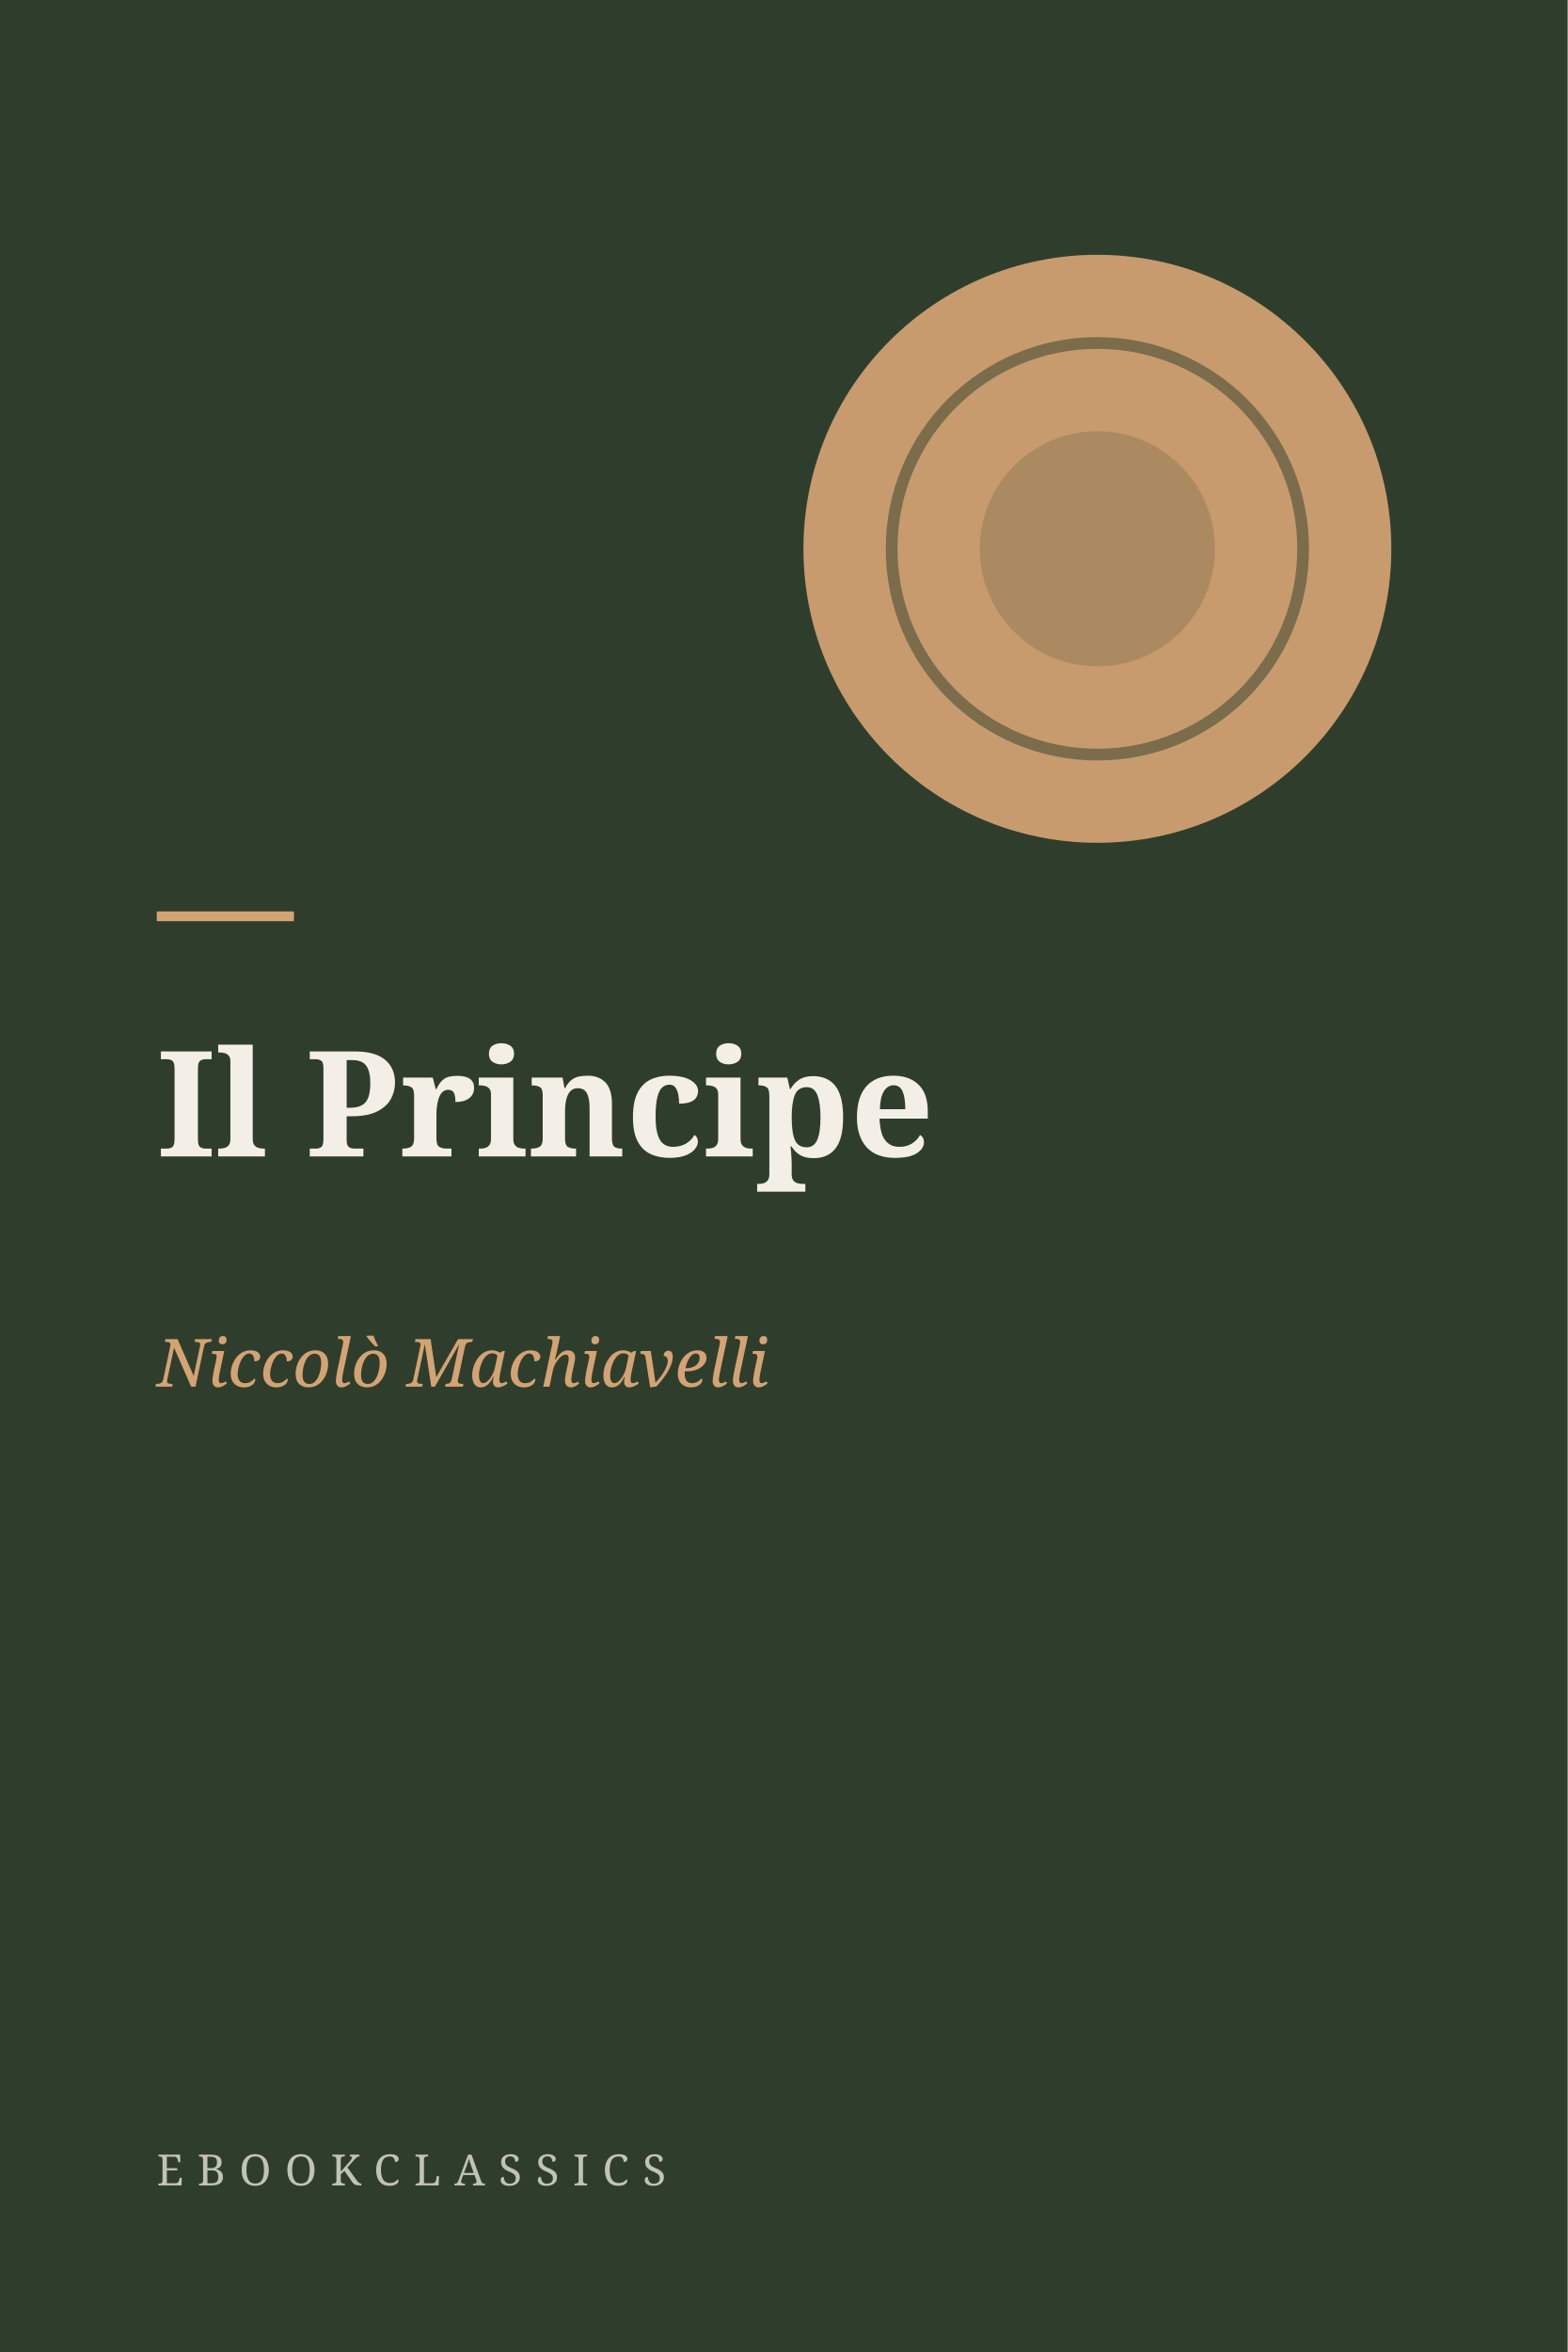
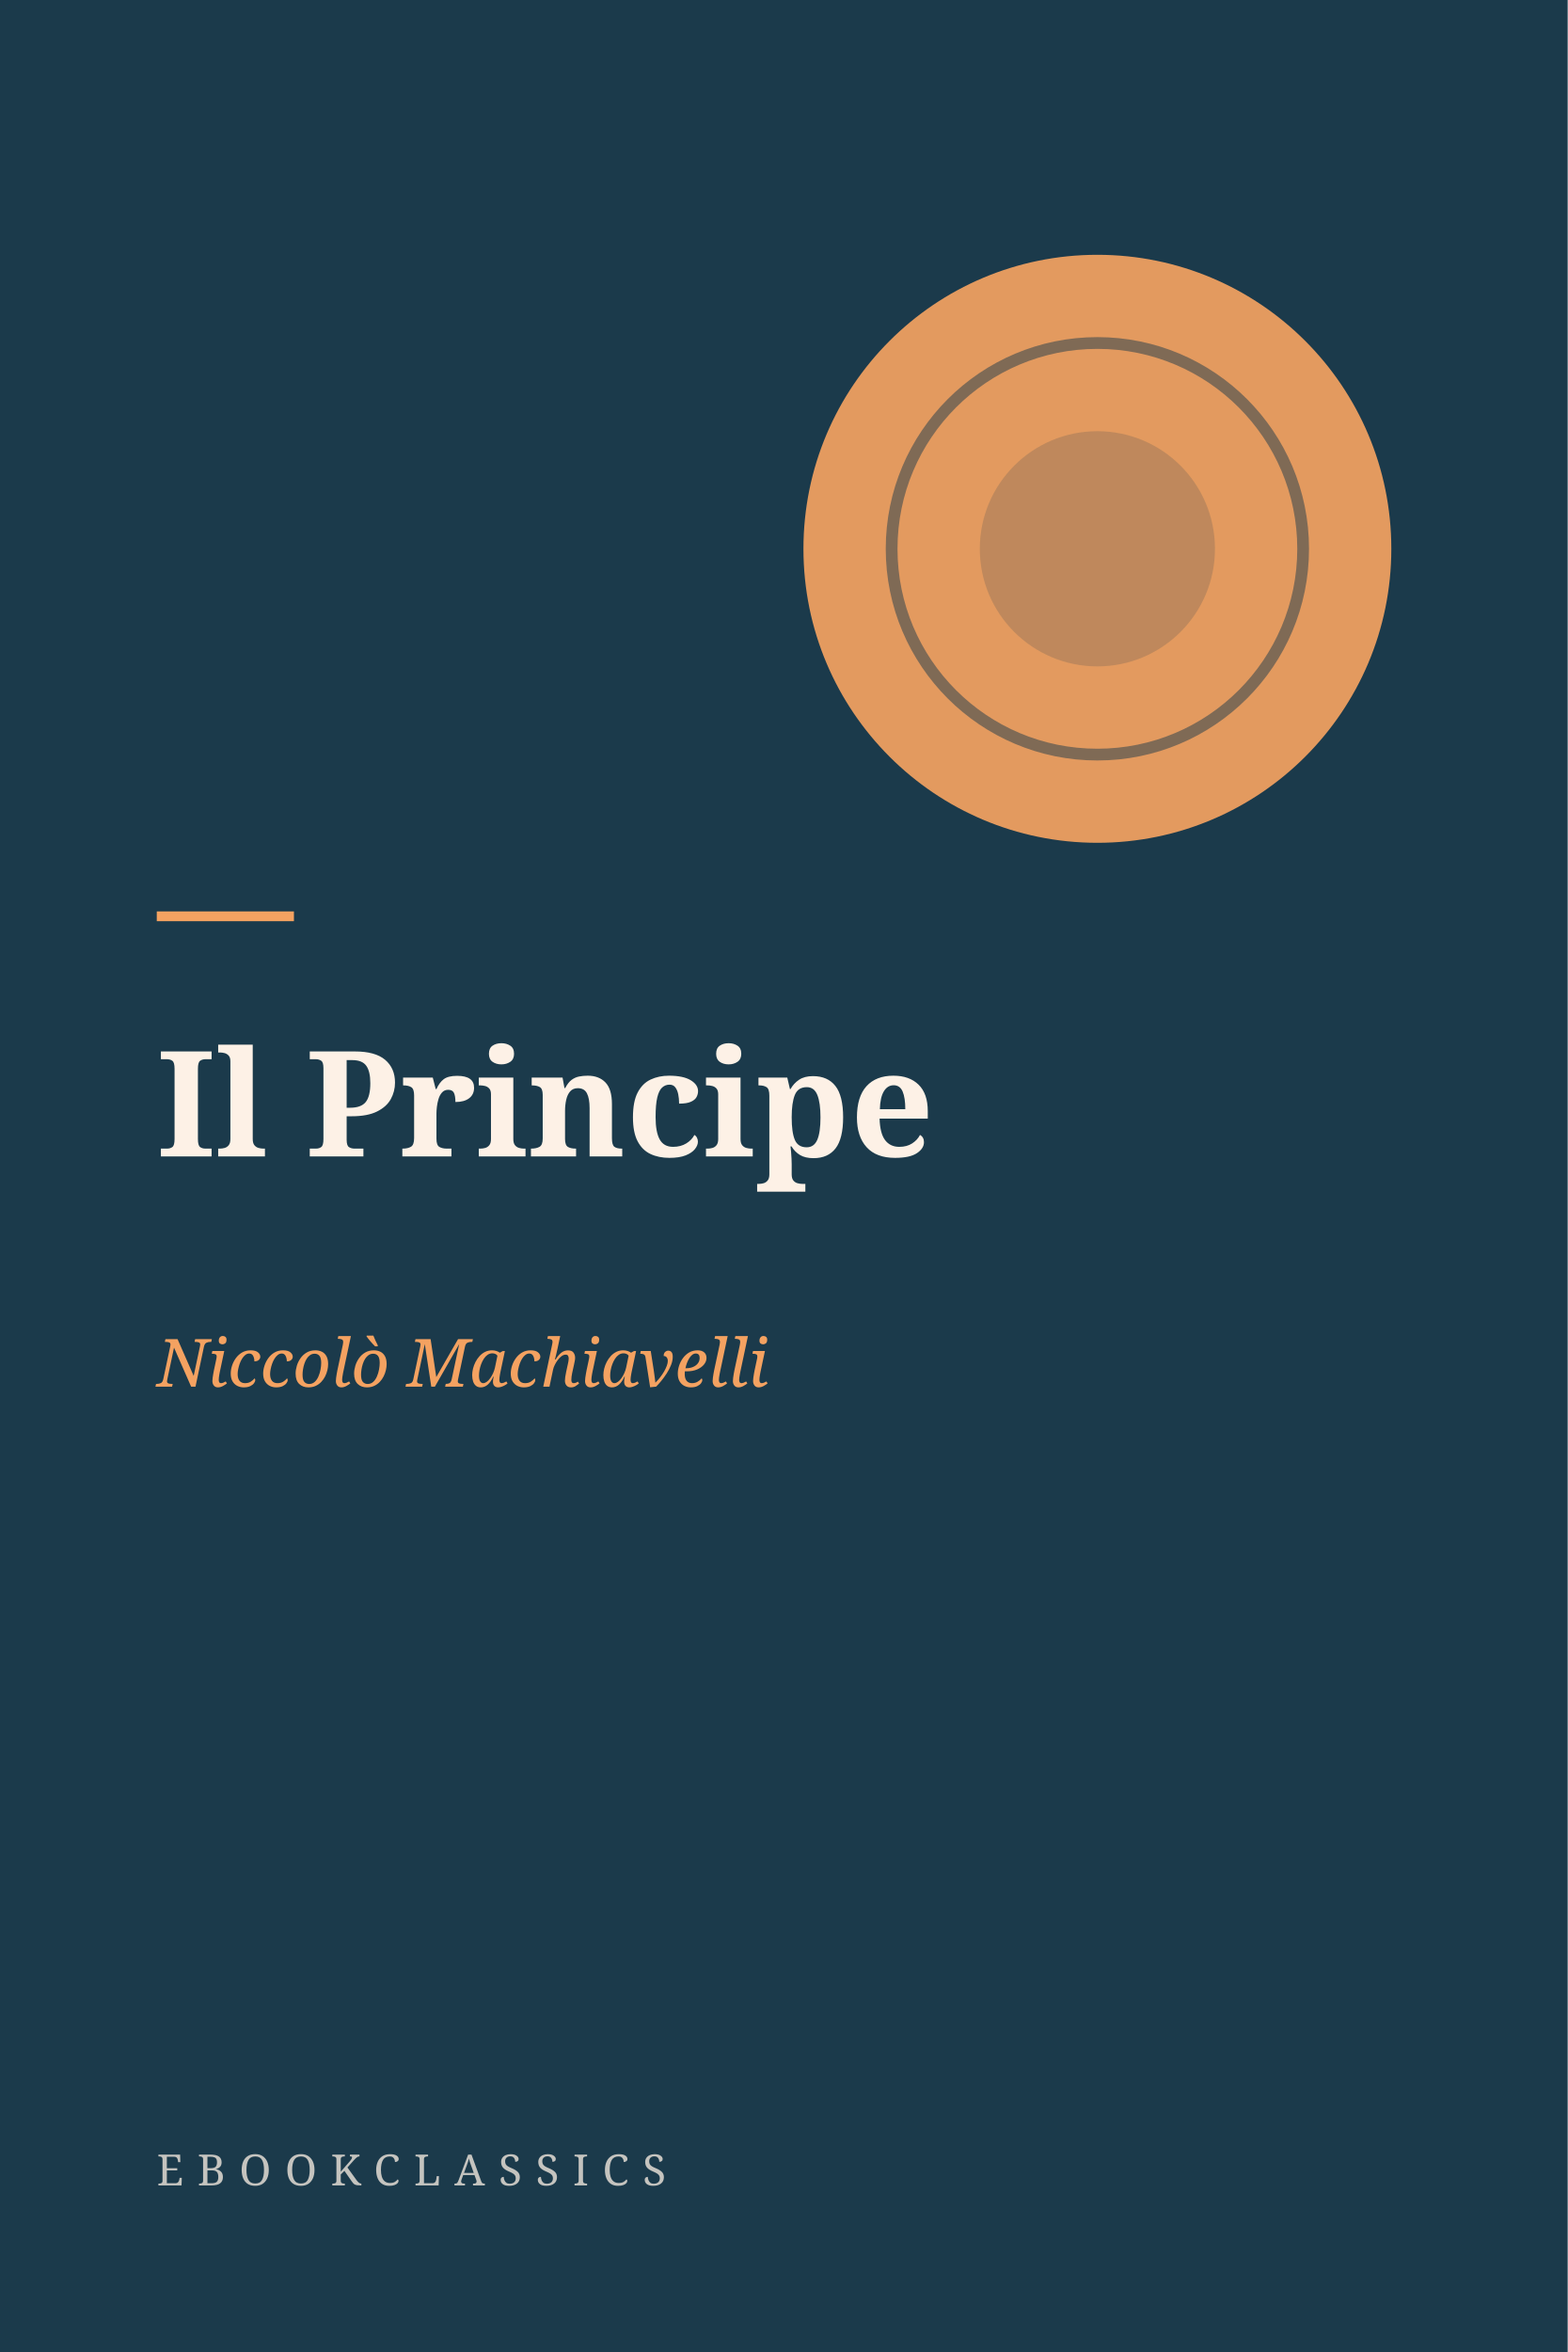
<svg xmlns="http://www.w3.org/2000/svg" width="1600" height="2400" viewBox="0 0 1600 2400">
-   <rect width="1600" height="2400" fill="#2f3e2c" />
-   <circle cx="1120" cy="560" r="300" fill="#d4a373" opacity=".92" />
-   <circle cx="1120" cy="560" r="210" fill="none" stroke="#2f3e2c" stroke-width="12" opacity=".5" />
-   <circle cx="1120" cy="560" r="120" fill="#2f3e2c" opacity=".18" />
-   <rect x="160" y="930" width="140" height="10" fill="#d4a373" />
-   <text x="160" y="1180" font-size="150" font-weight="600" font-family="Libertinus Serif, Georgia, serif" fill="#f3efe6">Il Principe</text>
-   <text x="160" y="1415" font-size="68" font-style="italic" font-family="Libertinus Serif, Georgia, serif" fill="#d4a373">Niccolò Machiavelli</text>
-   <text x="160" y="2230" font-size="44" letter-spacing="14" font-family="Libertinus Serif, Georgia, serif" fill="#f3efe6" opacity=".75">EBOOKCLASSICS</text>
+   <rect width="1600" height="2400" fill="#1b3a4b" />
+   <circle cx="1120" cy="560" r="300" fill="#f4a261" opacity=".92" />
+   <circle cx="1120" cy="560" r="210" fill="none" stroke="#1b3a4b" stroke-width="12" opacity=".5" />
+   <circle cx="1120" cy="560" r="120" fill="#1b3a4b" opacity=".18" />
+   <rect x="160" y="930" width="140" height="10" fill="#f4a261" />
+   <text x="160" y="1180" font-size="150" font-weight="600" font-family="Libertinus Serif, Georgia, serif" fill="#fdf1e6">Il Principe</text>
+   <text x="160" y="1415" font-size="68" font-style="italic" font-family="Libertinus Serif, Georgia, serif" fill="#f4a261">Niccolò Machiavelli</text>
+   <text x="160" y="2230" font-size="44" letter-spacing="14" font-family="Libertinus Serif, Georgia, serif" fill="#fdf1e6" opacity=".75">EBOOKCLASSICS</text>
</svg>
